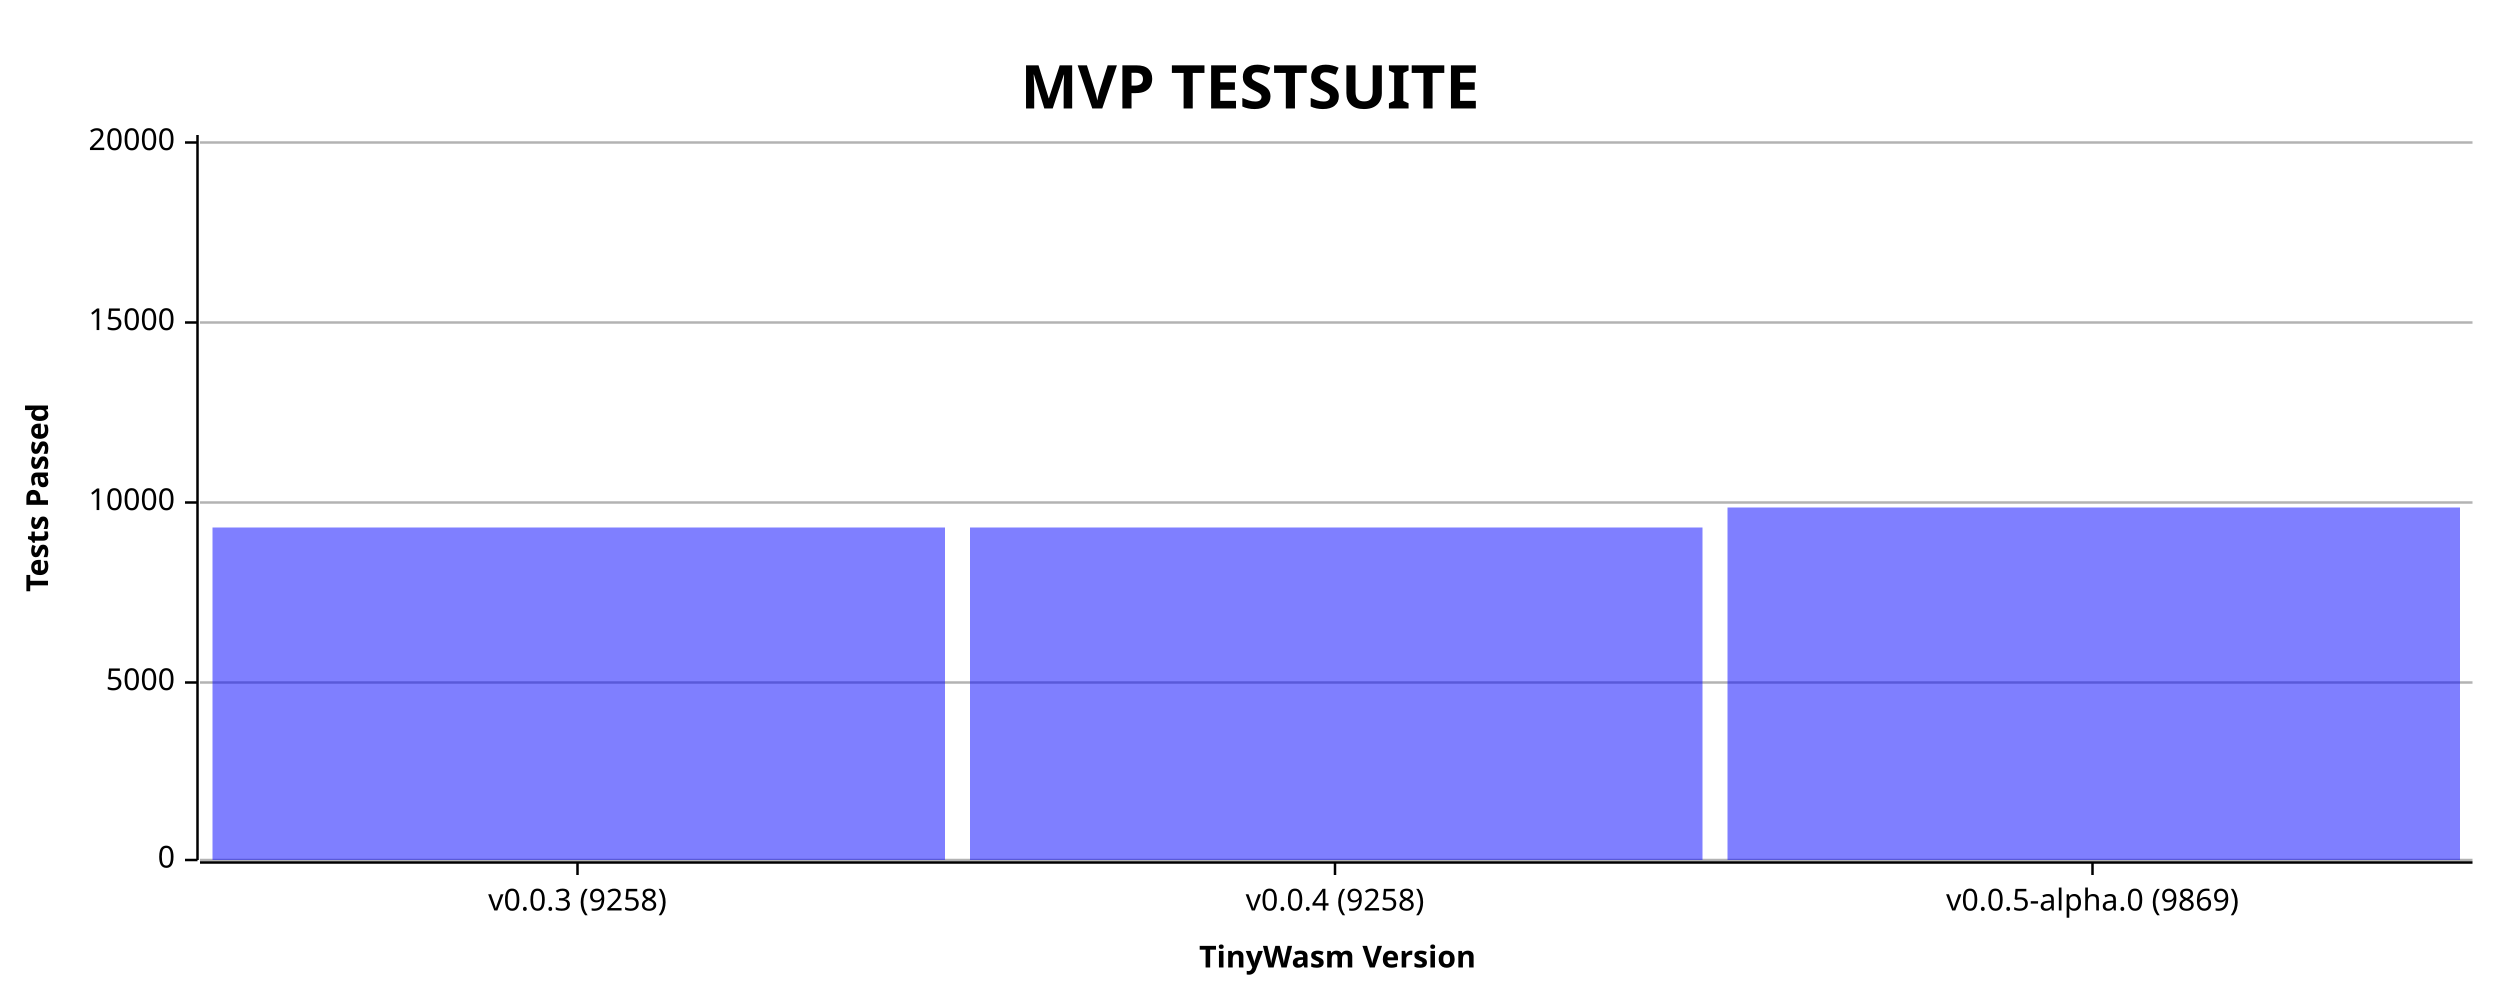
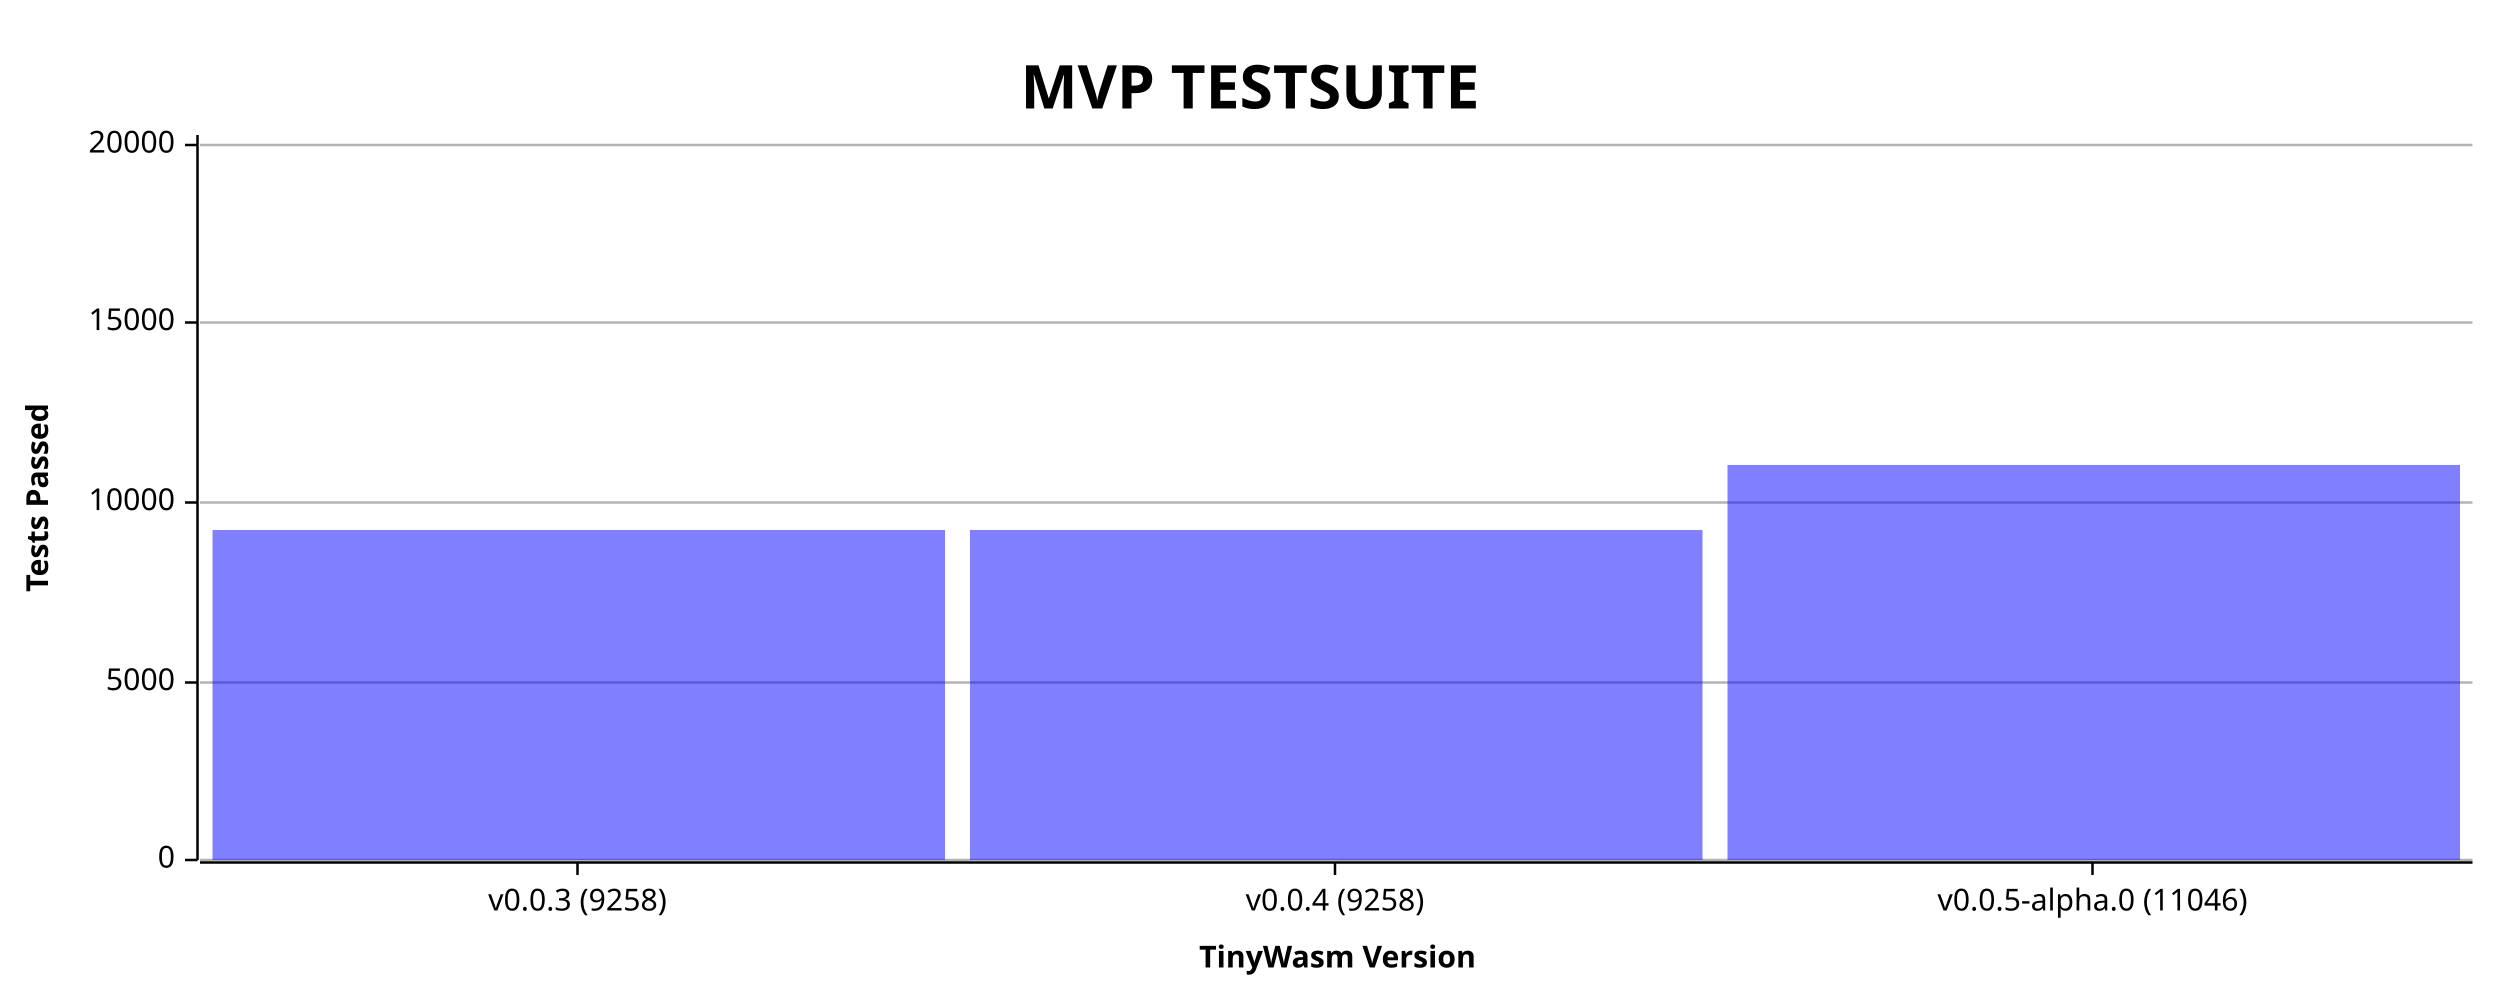
<svg xmlns="http://www.w3.org/2000/svg" width="1000" height="400" viewBox="0 0 1000 400">
  <rect x="0" y="0" width="1000" height="400" opacity="1" fill="#FFFFFF" stroke="none" />
  <text x="500" y="25" dy="0.76em" text-anchor="middle" font-family="Victor Mono" font-size="24.194" opacity="1" fill="#000000" font-weight="bold">
MVP TESTSUITE
</text>
  <text x="10" y="199" dy="0.76em" text-anchor="middle" font-family="Victor Mono" font-size="12.097" opacity="1" fill="#000000" font-weight="bold" transform="rotate(270, 10, 199)">
Tests Passed
</text>
  <text x="535" y="390" dy="-0.5ex" text-anchor="middle" font-family="Victor Mono" font-size="12.097" opacity="1" fill="#000000" font-weight="bold">
TinyWasm Version
</text>
  <line opacity="0.3" stroke="#000000" stroke-width="1" x1="80" y1="344" x2="989" y2="344" />
  <line opacity="0.3" stroke="#000000" stroke-width="1" x1="80" y1="273" x2="989" y2="273" />
  <line opacity="0.3" stroke="#000000" stroke-width="1" x1="80" y1="201" x2="989" y2="201" />
  <line opacity="0.3" stroke="#000000" stroke-width="1" x1="80" y1="129" x2="989" y2="129" />
-   <line opacity="0.3" stroke="#000000" stroke-width="1" x1="80" y1="57" x2="989" y2="57" />
+   <line opacity="0.3" stroke="#000000" stroke-width="1" x1="80" y1="58" x2="989" y2="58" />
  <polyline fill="none" opacity="1" stroke="#000000" stroke-width="1" points="79,54 79,344 " />
  <text x="70" y="344" dy="0.5ex" text-anchor="end" font-family="Victor Mono" font-size="12.097" opacity="1" fill="#000000">
0
</text>
  <polyline fill="none" opacity="1" stroke="#000000" stroke-width="1" points="74,344 79,344 " />
  <text x="70" y="273" dy="0.5ex" text-anchor="end" font-family="Victor Mono" font-size="12.097" opacity="1" fill="#000000">
5000
</text>
  <polyline fill="none" opacity="1" stroke="#000000" stroke-width="1" points="74,273 79,273 " />
  <text x="70" y="201" dy="0.5ex" text-anchor="end" font-family="Victor Mono" font-size="12.097" opacity="1" fill="#000000">
10000
</text>
  <polyline fill="none" opacity="1" stroke="#000000" stroke-width="1" points="74,201 79,201 " />
  <text x="70" y="129" dy="0.5ex" text-anchor="end" font-family="Victor Mono" font-size="12.097" opacity="1" fill="#000000">
15000
</text>
  <polyline fill="none" opacity="1" stroke="#000000" stroke-width="1" points="74,129 79,129 " />
-   <text x="70" y="57" dy="0.5ex" text-anchor="end" font-family="Victor Mono" font-size="12.097" opacity="1" fill="#000000">
+   <text x="70" y="58" dy="0.5ex" text-anchor="end" font-family="Victor Mono" font-size="12.097" opacity="1" fill="#000000">
20000
</text>
-   <polyline fill="none" opacity="1" stroke="#000000" stroke-width="1" points="74,57 79,57 " />
+   <polyline fill="none" opacity="1" stroke="#000000" stroke-width="1" points="74,58 79,58 " />
  <polyline fill="none" opacity="1" stroke="#000000" stroke-width="1" points="80,345 989,345 " />
  <text x="231" y="355" dy="0.76em" text-anchor="middle" font-family="Victor Mono" font-size="12.097" opacity="1" fill="#000000">
v0.0.3 (9258)
</text>
  <polyline fill="none" opacity="1" stroke="#000000" stroke-width="1" points="231,345 231,350 " />
  <text x="534" y="355" dy="0.76em" text-anchor="middle" font-family="Victor Mono" font-size="12.097" opacity="1" fill="#000000">
v0.0.4 (9258)
</text>
  <polyline fill="none" opacity="1" stroke="#000000" stroke-width="1" points="534,345 534,350 " />
  <text x="837" y="355" dy="0.76em" text-anchor="middle" font-family="Victor Mono" font-size="12.097" opacity="1" fill="#000000">
- v0.0.5-alpha.0 (9869)
+ v0.0.5-alpha.0 (11046)
</text>
  <polyline fill="none" opacity="1" stroke="#000000" stroke-width="1" points="837,345 837,350 " />
-   <rect x="85" y="211" width="293" height="133" opacity="0.5" fill="#0000FF" stroke="none" />
-   <rect x="388" y="211" width="293" height="133" opacity="0.5" fill="#0000FF" stroke="none" />
-   <rect x="691" y="203" width="293" height="141" opacity="0.5" fill="#0000FF" stroke="none" />
+   <rect x="388" y="212" width="293" height="132" opacity="0.5" fill="#0000FF" stroke="none" />
+   <rect x="691" y="186" width="293" height="158" opacity="0.5" fill="#0000FF" stroke="none" />
+   <rect x="85" y="212" width="293" height="132" opacity="0.5" fill="#0000FF" stroke="none" />
</svg>
